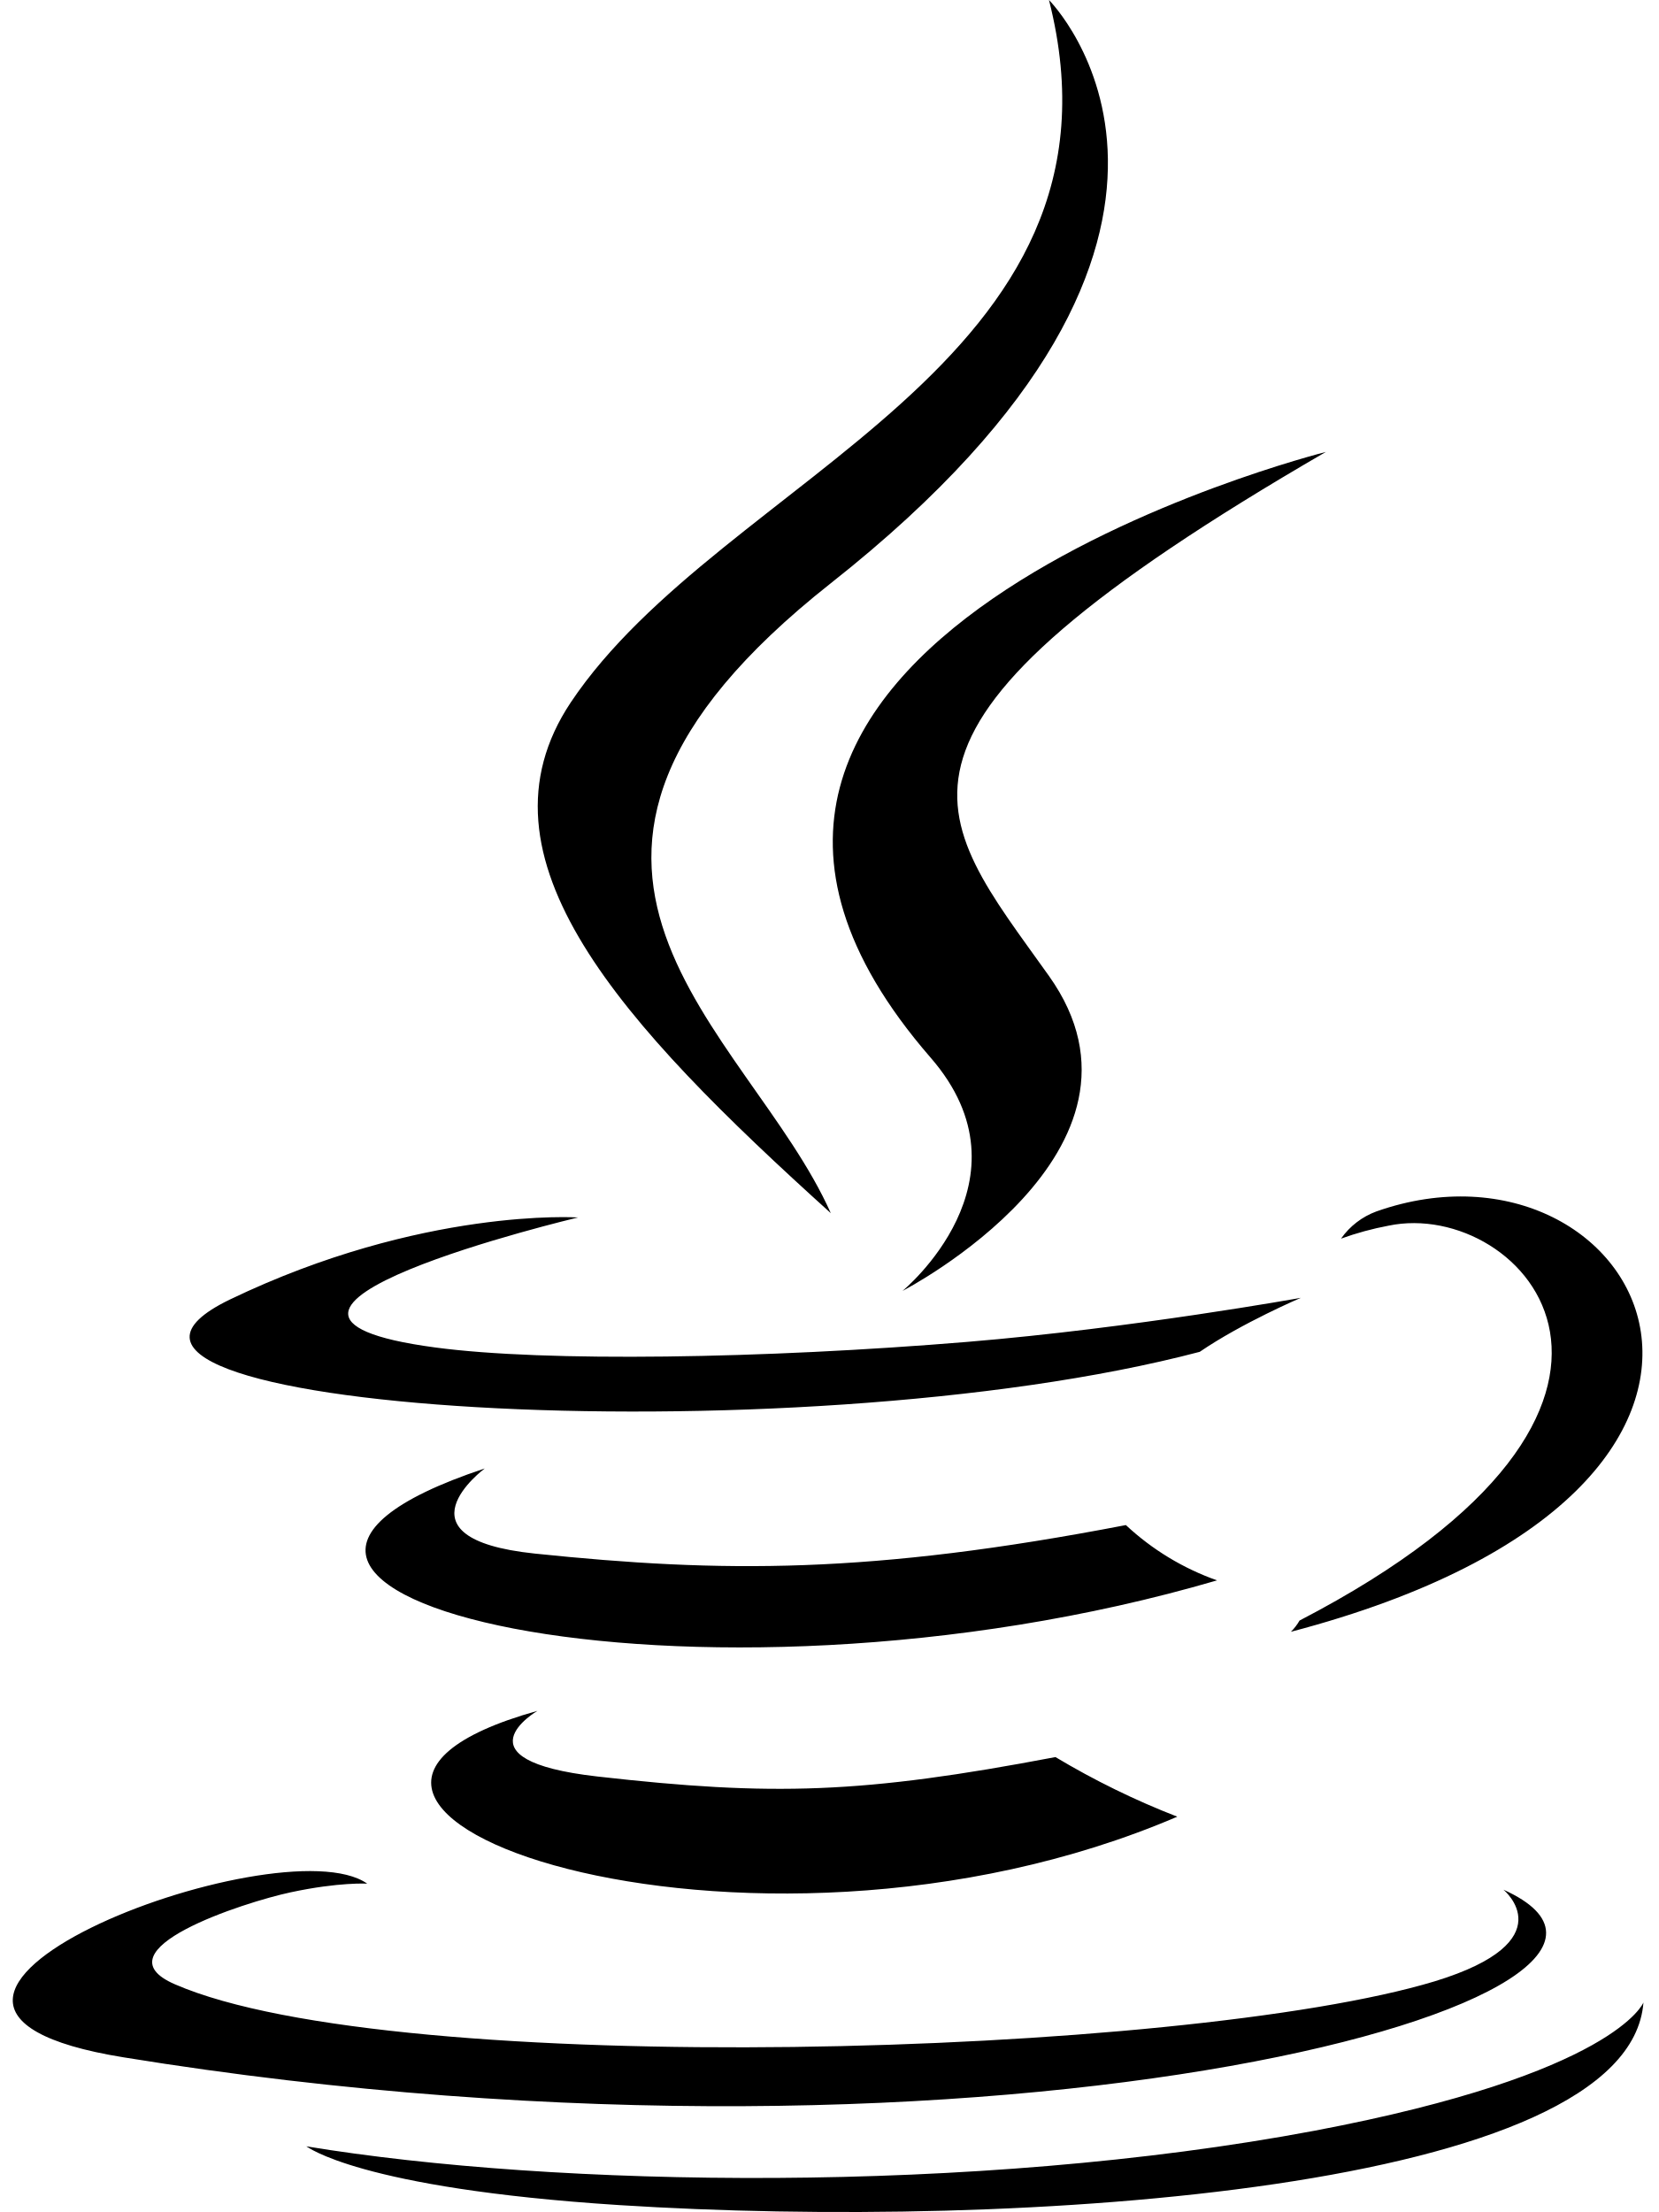
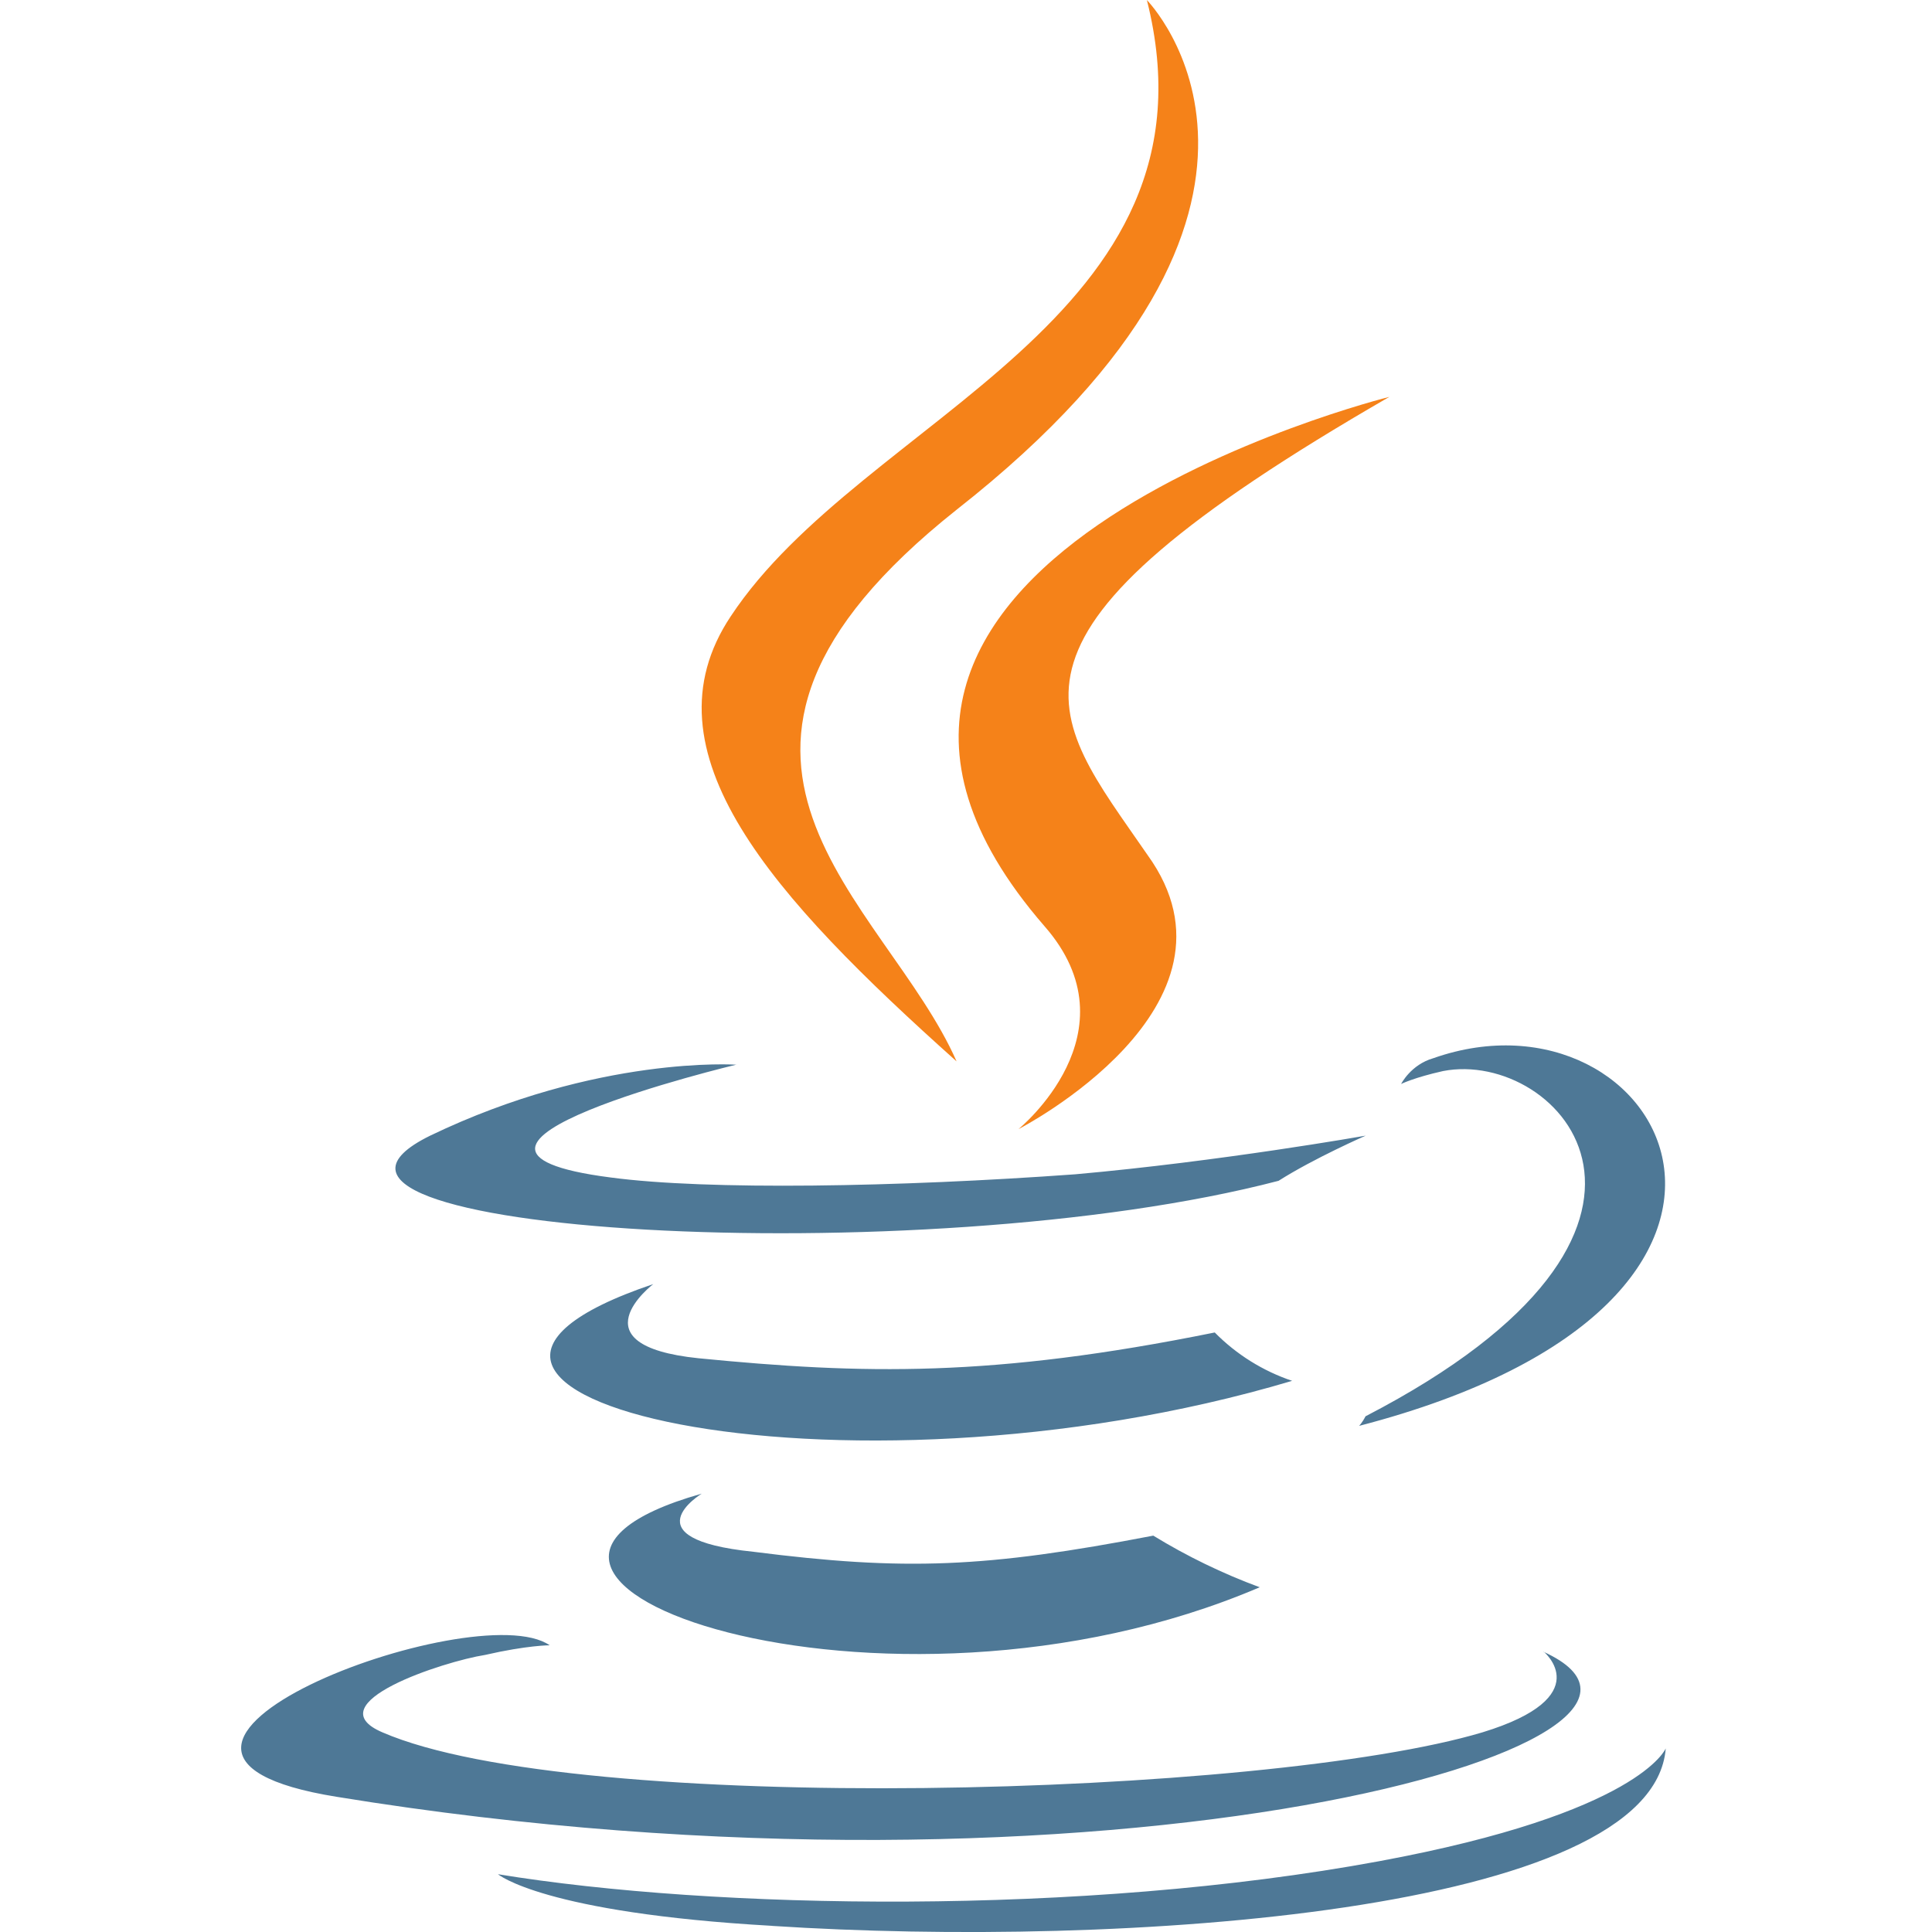
- <svg xmlns="http://www.w3.org/2000/svg" viewBox="0 0 384 512">
-   <path d="M277.7 312.9c9.8-6.7 23.4-12.5 23.4-12.5s-38.7 7-77.2 10.2c-47.1 3.9-97.7 4.7-123.1 1.3-60.1-8 33-30.1 33-30.1s-36.1-2.4-80.6 19c-52.5 25.4 130 37 224.5 12.1zm-85.4-32.1c-19-42.7-83.1-80.2 0-145.8C296 53.2 242.8 0 242.8 0c21.5 84.5-75.6 110.1-110.7 162.6-23.9 35.9 11.7 74.4 60.2 118.2zm114.6-176.2c.1 0-175.2 43.8-91.5 140.2 24.7 28.4-6.5 54-6.5 54s62.7-32.4 33.9-72.9c-26.9-37.8-47.5-56.6 64.1-121.3zm-6.1 270.5a12.2 12.2 0 0 1 -2 2.6c128.3-33.7 81.1-118.9 19.8-97.3a17.3 17.3 0 0 0 -8.2 6.3 70.5 70.5 0 0 1 11-3c31-6.5 75.5 41.5-20.6 91.4zM348 437.4s14.5 11.9-15.9 21.2c-57.9 17.5-240.8 22.8-291.6 .7-18.3-7.9 16-19 26.8-21.3 11.2-2.4 17.7-2 17.7-2-20.3-14.3-131.3 28.1-56.4 40.2C232.8 509.4 401 461.3 348 437.4zM124.4 396c-78.7 22 47.9 67.4 148.1 24.5a185.9 185.9 0 0 1 -28.2-13.8c-44.7 8.5-65.4 9.1-106 4.5-33.5-3.8-13.9-15.2-13.9-15.2zm179.8 97.2c-78.7 14.8-175.8 13.1-233.3 3.6 0-.1 11.8 9.7 72.4 13.6 92.2 5.9 233.8-3.3 237.1-46.9 0 0-6.4 16.5-76.2 29.7zM260.6 353c-59.2 11.4-93.5 11.1-136.8 6.6-33.5-3.5-11.6-19.7-11.6-19.7-86.8 28.8 48.2 61.4 169.5 25.9a60.4 60.4 0 0 1 -21.1-12.8z" />
+ <svg xmlns="http://www.w3.org/2000/svg" width="64" height="64" viewBox="0 0 32 32">
+   <path d="M11.622 24.74s-1.23.748.855.962c2.51.32 3.847.267 6.625-.267a10.02 10.02 0 0 0 1.763.855c-6.25 2.672-14.16-.16-9.244-1.55zm-.8-3.473s-1.336 1.015.748 1.23c2.725.267 4.862.32 8.55-.427a3.26 3.26 0 0 0 1.282.801c-7.534 2.244-15.976.214-10.58-1.603zm14.747 6.09s.908.748-1.015 1.336c-3.58 1.07-15.014 1.39-18.22 0-1.122-.48 1.015-1.175 1.7-1.282.695-.16 1.07-.16 1.07-.16-1.23-.855-8.175 1.763-3.526 2.51 12.77 2.084 23.296-.908 19.983-2.404zM12.2 17.633s-5.824 1.39-2.084 1.87c1.603.214 4.755.16 7.694-.053 2.404-.214 4.81-.64 4.81-.64s-.855.374-1.443.748c-5.93 1.55-17.312.855-14.052-.748 2.778-1.336 5.076-1.175 5.076-1.175zm10.42 5.824c5.984-3.1 3.206-6.09 1.282-5.717-.48.107-.695.214-.695.214s.16-.32.534-.427c3.794-1.336 6.786 4.007-1.23 6.09 0 0 .053-.053.107-.16zm-9.83 8.442c5.77.374 14.587-.214 14.8-2.94 0 0-.427 1.07-4.755 1.87-4.916.908-11.007.8-14.587.214 0 0 .748.64 4.542.855z" fill="#4e7896" />
+   <path d="M18.996.001s3.313 3.366-3.152 8.442c-5.183 4.114-1.175 6.465 0 9.137-3.046-2.725-5.236-5.13-3.74-7.373C14.294 6.893 20.332 5.3 18.996.001zm-1.7 15.335c1.55 1.763-.427 3.366-.427 3.366s3.954-2.03 2.137-4.542c-1.656-2.404-2.94-3.58 4.007-7.587 0 0-10.953 2.725-5.717 8.763z" fill="#f58219" />
</svg>
